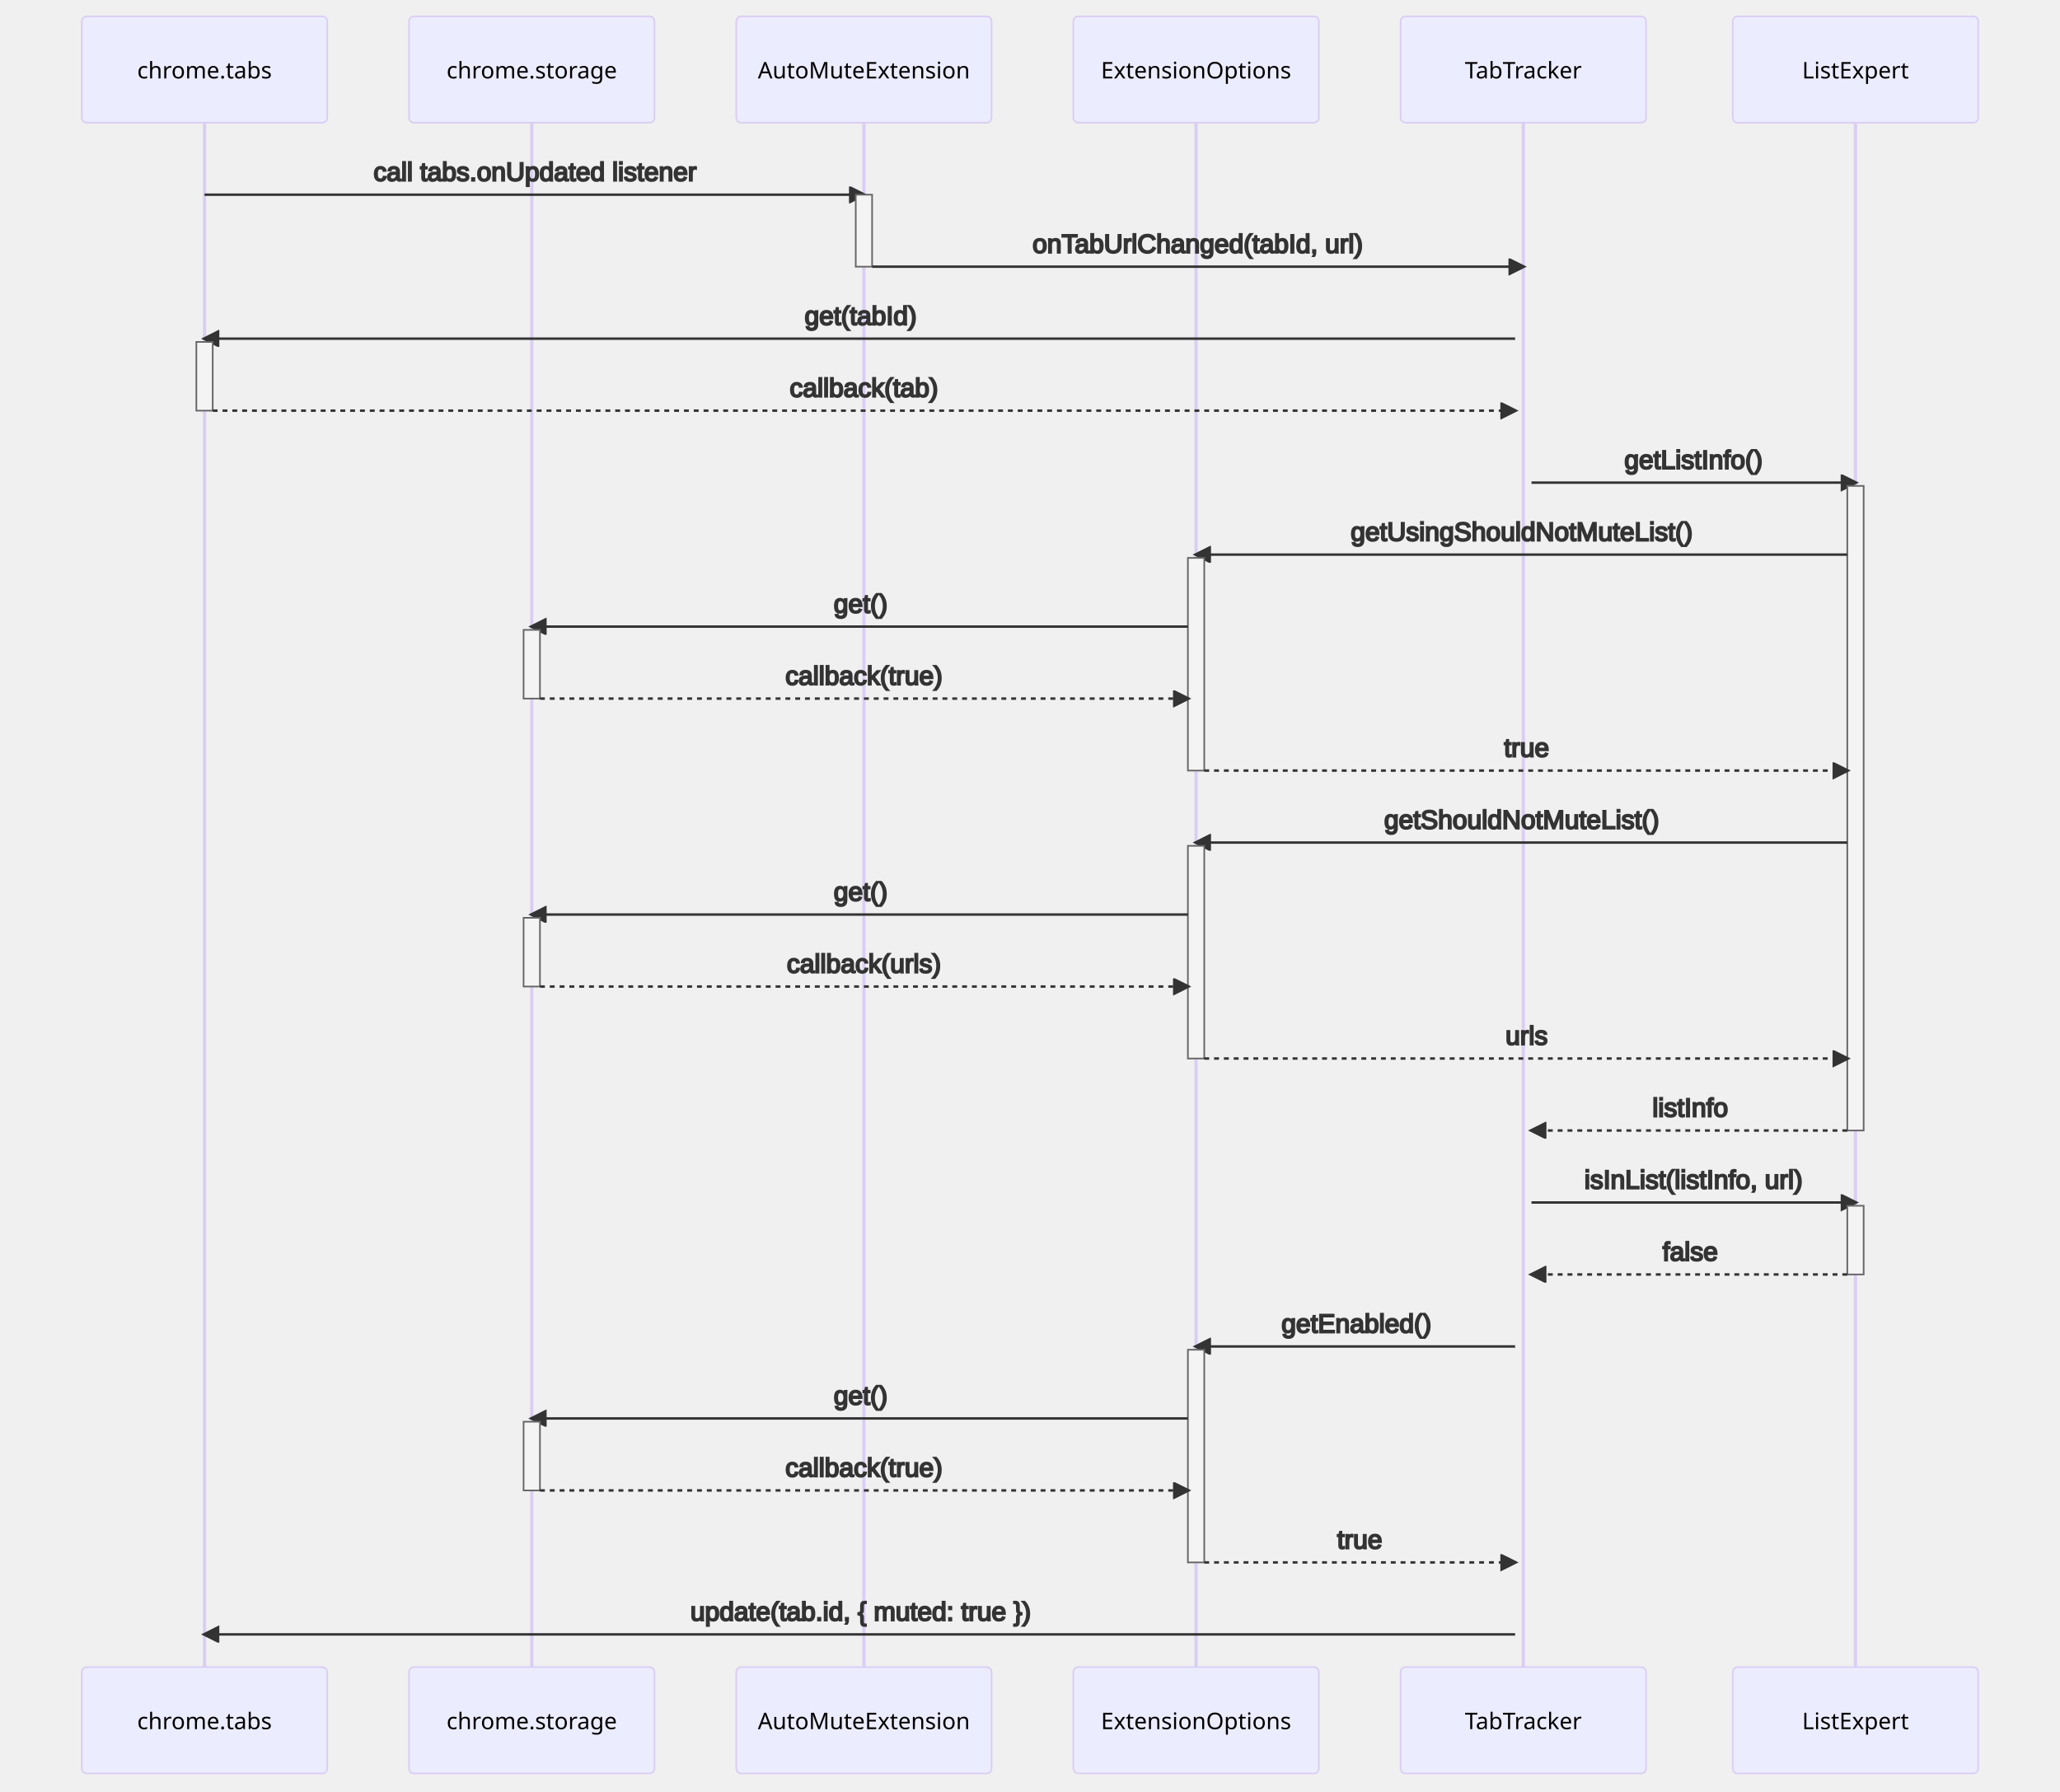
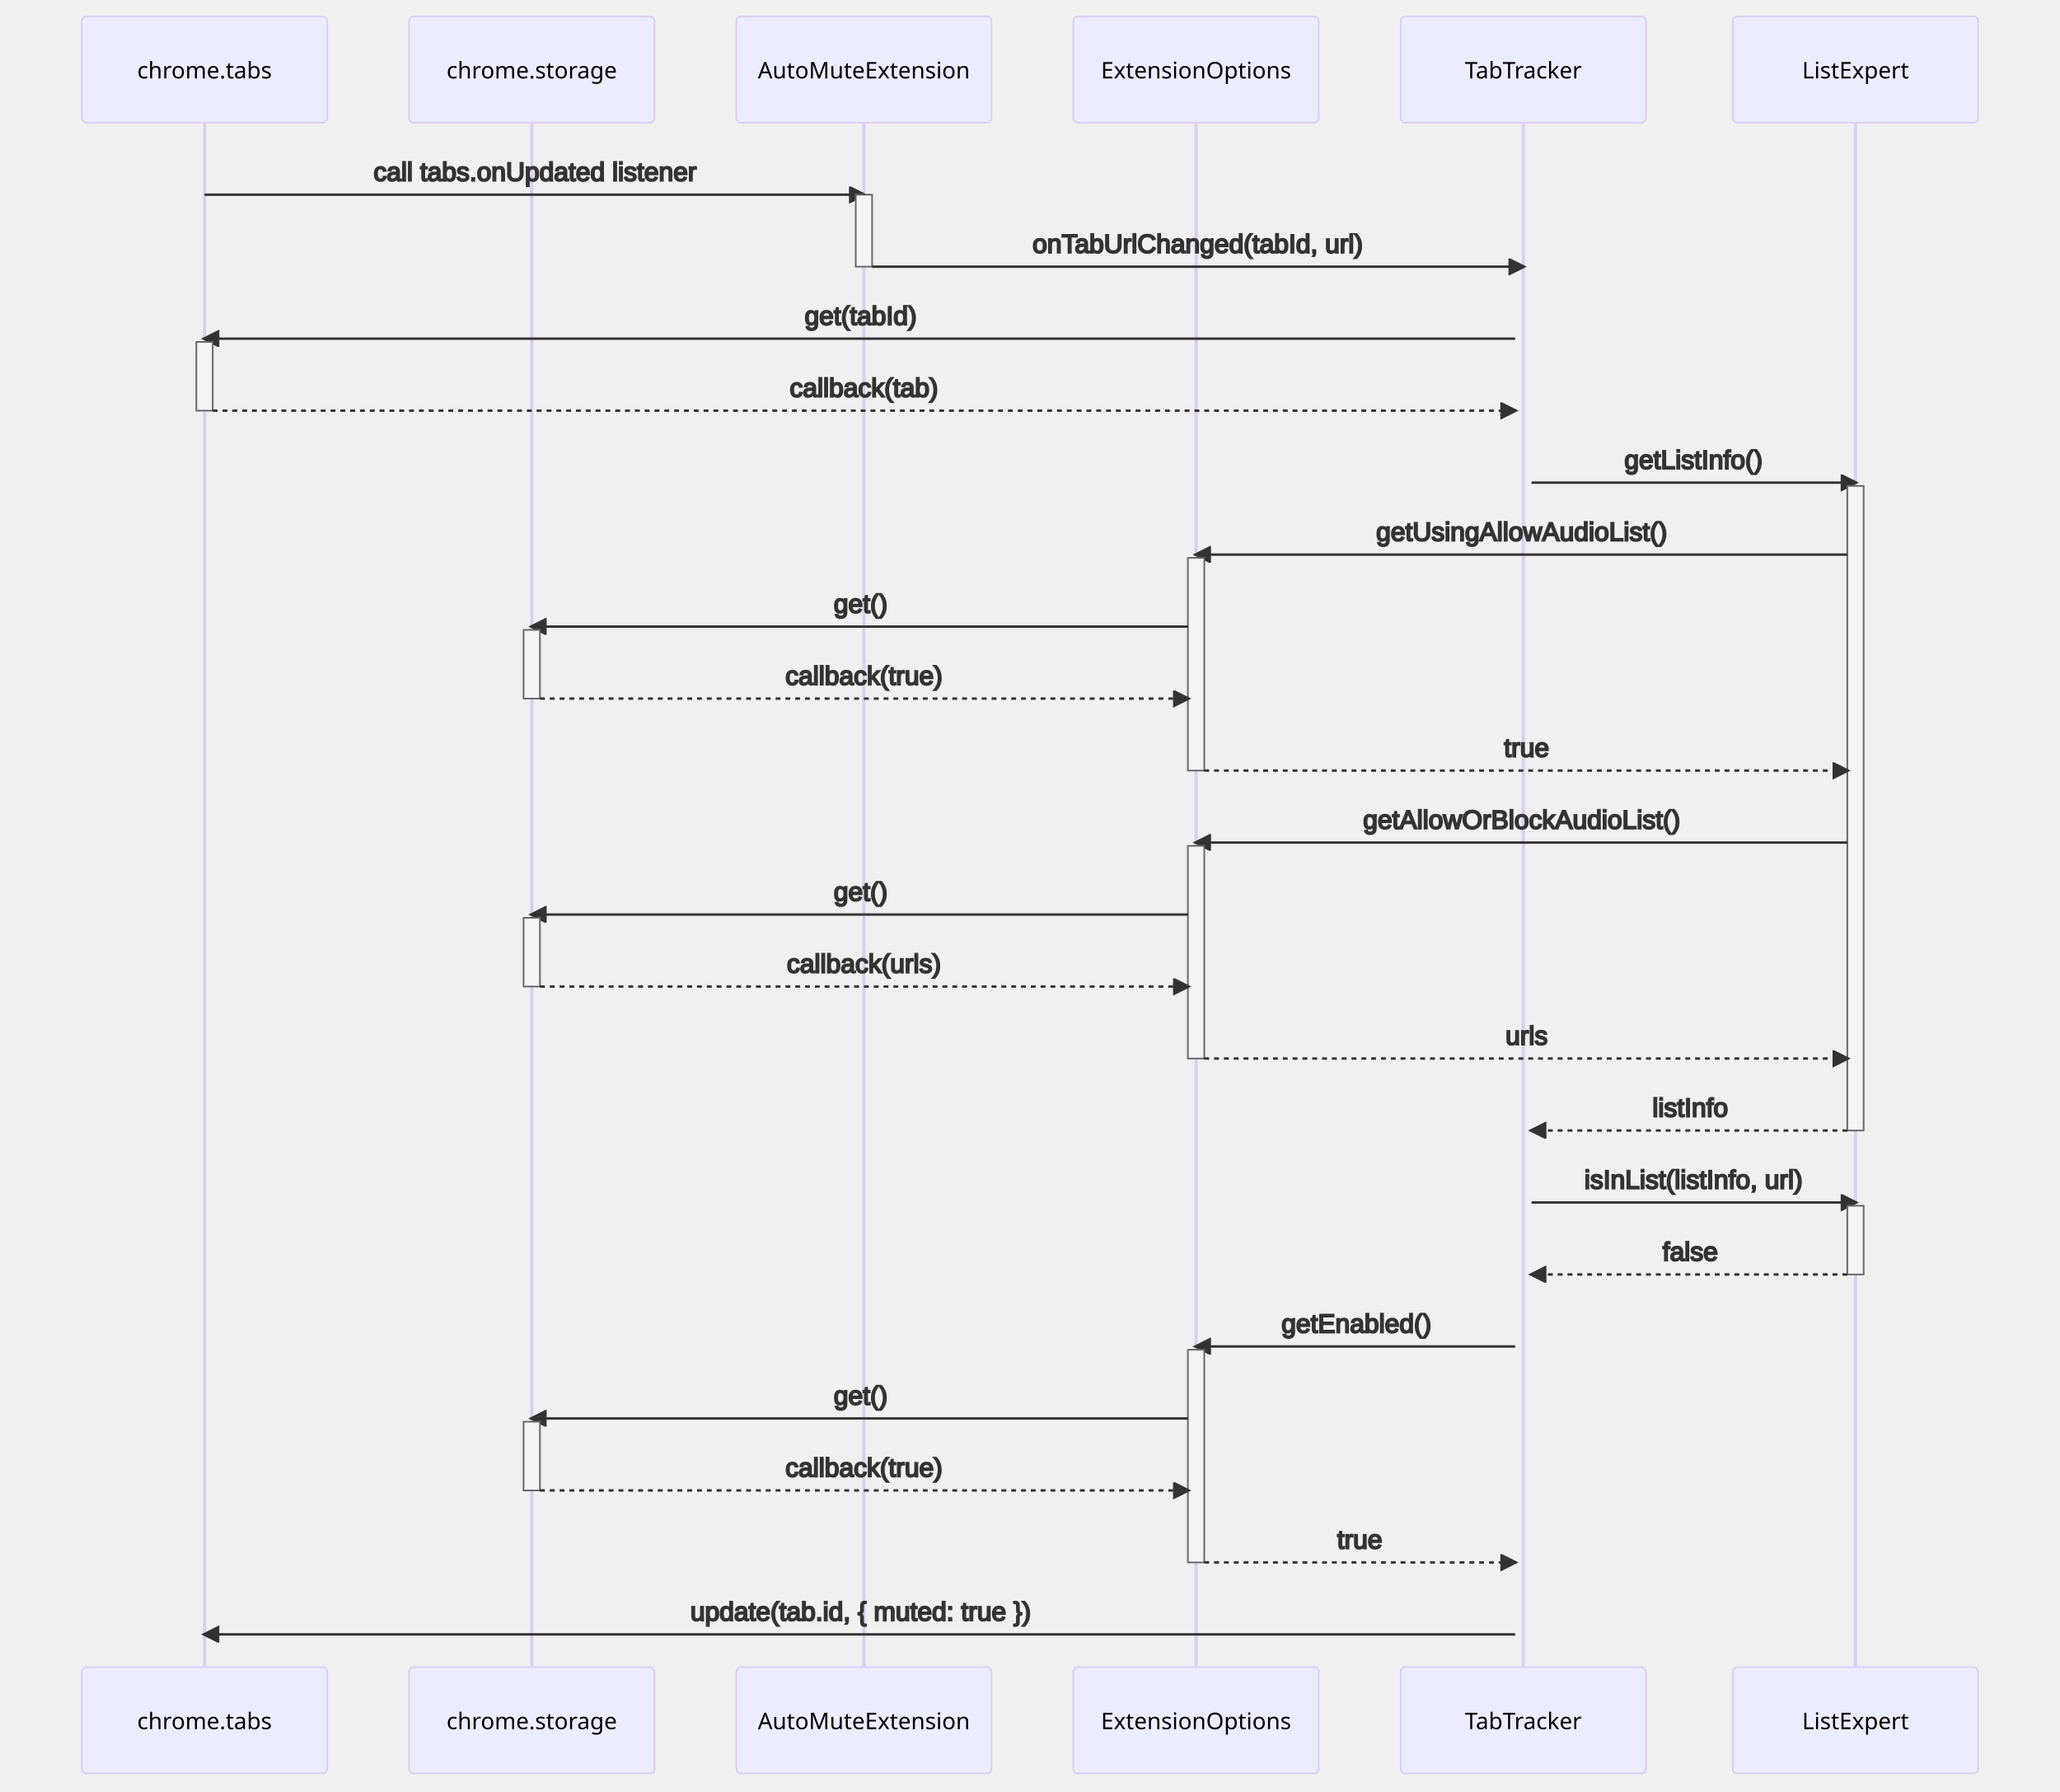
<svg xmlns="http://www.w3.org/2000/svg" id="graph-div" width="100%" height="1095" style="max-width: 1259px;" viewBox="-50 -10 1259 1095">
  <style>#graph-div {font-family:"trebuchet ms",verdana,arial,sans-serif;font-size:16px;fill:#333;}#graph-div .error-icon{fill:#552222;}#graph-div .error-text{fill:#552222;stroke:#552222;}#graph-div .edge-thickness-normal{stroke-width:2px;}#graph-div .edge-thickness-thick{stroke-width:3.5px;}#graph-div .edge-pattern-solid{stroke-dasharray:0;}#graph-div .edge-pattern-dashed{stroke-dasharray:3;}#graph-div .edge-pattern-dotted{stroke-dasharray:2;}#graph-div .marker{fill:#333333;stroke:#333333;}#graph-div .marker.cross{stroke:#333333;}#graph-div svg{font-family:"trebuchet ms",verdana,arial,sans-serif;font-size:16px;}#graph-div .actor{stroke:hsl(259.626, 59.777%, 87.902%);fill:#ECECFF;}#graph-div text.actor&gt;tspan{fill:black;stroke:none;}#graph-div .actor-line{stroke:grey;}#graph-div .messageLine0{stroke-width:1.5;stroke-dasharray:none;stroke:#333;}#graph-div .messageLine1{stroke-width:1.5;stroke-dasharray:2,2;stroke:#333;}#graph-div #arrowhead path{fill:#333;stroke:#333;}#graph-div .sequenceNumber{fill:white;}#graph-div #sequencenumber{fill:#333;}#graph-div #crosshead path{fill:#333;stroke:#333;}#graph-div .messageText{fill:#333;stroke:#333;}#graph-div .labelBox{stroke:hsl(259.626, 59.777%, 87.902%);fill:#ECECFF;}#graph-div .labelText,#graph-div .labelText&gt;tspan{fill:black;stroke:none;}#graph-div .loopText,#graph-div .loopText&gt;tspan{fill:black;stroke:none;}#graph-div .loopLine{stroke-width:2px;stroke-dasharray:2,2;stroke:hsl(259.626, 59.777%, 87.902%);fill:hsl(259.626, 59.777%, 87.902%);}#graph-div .note{stroke:#aaaa33;fill:#fff5ad;}#graph-div .noteText,#graph-div .noteText&gt;tspan{fill:black;stroke:none;}#graph-div .activation0{fill:#f4f4f4;stroke:#666;}#graph-div .activation1{fill:#f4f4f4;stroke:#666;}#graph-div .activation2{fill:#f4f4f4;stroke:#666;}#graph-div .actorPopupMenu{position:absolute;}#graph-div .actorPopupMenuPanel{position:absolute;fill:#ECECFF;box-shadow:0px 8px 16px 0px rgba(0,0,0,0.2);filter:drop-shadow(3px 5px 2px rgb(0 0 0 / 0.4));}#graph-div .actor-man line{stroke:hsl(259.626, 59.777%, 87.902%);fill:#ECECFF;}#graph-div .actor-man circle,#graph-div line{stroke:hsl(259.626, 59.777%, 87.902%);fill:#ECECFF;stroke-width:2px;}#graph-div :root{--mermaid-font-family:"trebuchet ms",verdana,arial,sans-serif;}</style>
  <g />
  <defs>
    <symbol id="computer" width="24" height="24">
      <path transform="scale(.5)" d="M2 2v13h20v-13h-20zm18 11h-16v-9h16v9zm-10.228 6l.466-1h3.524l.467 1h-4.457zm14.228 3h-24l2-6h2.104l-1.33 4h18.45l-1.297-4h2.073l2 6zm-5-10h-14v-7h14v7z" />
    </symbol>
  </defs>
  <defs>
    <symbol id="database" fill-rule="evenodd" clip-rule="evenodd">
      <path transform="scale(.5)" d="M12.258.001l.256.004.255.005.253.008.251.01.249.012.247.015.246.016.242.019.241.02.239.023.236.024.233.027.231.028.229.031.225.032.223.034.22.036.217.038.214.04.211.041.208.043.205.045.201.046.198.048.194.05.191.051.187.053.183.054.18.056.175.057.172.059.168.06.163.061.16.063.155.064.15.066.074.033.073.033.071.034.07.034.069.035.068.035.067.035.066.035.064.036.064.036.062.036.06.036.06.037.058.037.058.037.055.038.055.038.053.038.052.038.051.039.05.039.048.039.047.039.045.04.044.04.043.04.041.04.04.041.039.041.037.041.036.041.034.041.033.042.032.042.03.042.029.042.027.042.026.043.024.043.023.043.021.043.02.043.018.044.017.043.015.044.013.044.012.044.011.045.009.044.007.045.006.045.004.045.002.045.001.045v17l-.001.045-.002.045-.004.045-.006.045-.007.045-.009.044-.011.045-.012.044-.013.044-.015.044-.017.043-.018.044-.02.043-.021.043-.023.043-.024.043-.026.043-.027.042-.029.042-.03.042-.032.042-.033.042-.034.041-.036.041-.037.041-.039.041-.04.041-.041.04-.043.04-.044.04-.045.04-.047.039-.048.039-.05.039-.051.039-.052.038-.053.038-.055.038-.055.038-.058.037-.058.037-.06.037-.06.036-.062.036-.064.036-.064.036-.066.035-.067.035-.068.035-.069.035-.07.034-.071.034-.073.033-.074.033-.15.066-.155.064-.16.063-.163.061-.168.06-.172.059-.175.057-.18.056-.183.054-.187.053-.191.051-.194.05-.198.048-.201.046-.205.045-.208.043-.211.041-.214.04-.217.038-.22.036-.223.034-.225.032-.229.031-.231.028-.233.027-.236.024-.239.023-.241.02-.242.019-.246.016-.247.015-.249.012-.251.01-.253.008-.255.005-.256.004-.258.001-.258-.001-.256-.004-.255-.005-.253-.008-.251-.01-.249-.012-.247-.015-.245-.016-.243-.019-.241-.02-.238-.023-.236-.024-.234-.027-.231-.028-.228-.031-.226-.032-.223-.034-.22-.036-.217-.038-.214-.04-.211-.041-.208-.043-.204-.045-.201-.046-.198-.048-.195-.05-.19-.051-.187-.053-.184-.054-.179-.056-.176-.057-.172-.059-.167-.06-.164-.061-.159-.063-.155-.064-.151-.066-.074-.033-.072-.033-.072-.034-.07-.034-.069-.035-.068-.035-.067-.035-.066-.035-.064-.036-.063-.036-.062-.036-.061-.036-.06-.037-.058-.037-.057-.037-.056-.038-.055-.038-.053-.038-.052-.038-.051-.039-.049-.039-.049-.039-.046-.039-.046-.04-.044-.04-.043-.04-.041-.04-.04-.041-.039-.041-.037-.041-.036-.041-.034-.041-.033-.042-.032-.042-.03-.042-.029-.042-.027-.042-.026-.043-.024-.043-.023-.043-.021-.043-.02-.043-.018-.044-.017-.043-.015-.044-.013-.044-.012-.044-.011-.045-.009-.044-.007-.045-.006-.045-.004-.045-.002-.045-.001-.045v-17l.001-.045.002-.045.004-.045.006-.045.007-.045.009-.044.011-.045.012-.044.013-.044.015-.044.017-.043.018-.044.02-.043.021-.043.023-.043.024-.043.026-.043.027-.042.029-.042.03-.042.032-.042.033-.042.034-.041.036-.041.037-.041.039-.041.04-.041.041-.04.043-.04.044-.04.046-.04.046-.039.049-.039.049-.039.051-.039.052-.038.053-.038.055-.038.056-.038.057-.037.058-.037.06-.037.061-.036.062-.036.063-.036.064-.036.066-.035.067-.035.068-.035.069-.035.07-.034.072-.034.072-.033.074-.033.151-.066.155-.064.159-.063.164-.061.167-.06.172-.059.176-.057.179-.056.184-.054.187-.053.19-.051.195-.05.198-.048.201-.046.204-.045.208-.043.211-.041.214-.04.217-.038.22-.036.223-.034.226-.032.228-.031.231-.028.234-.027.236-.024.238-.023.241-.02.243-.019.245-.016.247-.015.249-.012.251-.01.253-.008.255-.005.256-.004.258-.001.258.001zm-9.258 20.499v.01l.001.021.003.021.004.022.005.021.006.022.007.022.009.023.01.022.011.023.012.023.013.023.015.023.016.024.017.023.018.024.019.024.021.024.022.025.023.024.024.025.052.049.056.05.061.051.066.051.07.051.075.051.079.052.084.052.088.052.092.052.097.052.102.051.105.052.11.052.114.051.119.051.123.051.127.05.131.05.135.05.139.048.144.049.147.047.152.047.155.047.16.045.163.045.167.043.171.043.176.041.178.041.183.039.187.039.19.037.194.035.197.035.202.033.204.031.209.03.212.029.216.027.219.025.222.024.226.021.23.02.233.018.236.016.24.015.243.012.246.01.249.008.253.005.256.004.259.001.26-.001.257-.004.254-.005.25-.008.247-.011.244-.012.241-.014.237-.016.233-.018.231-.021.226-.021.224-.024.22-.026.216-.027.212-.028.21-.031.205-.031.202-.034.198-.034.194-.036.191-.037.187-.039.183-.04.179-.04.175-.042.172-.043.168-.044.163-.045.16-.046.155-.046.152-.047.148-.048.143-.049.139-.049.136-.05.131-.05.126-.05.123-.051.118-.052.114-.051.11-.052.106-.052.101-.052.096-.052.092-.052.088-.053.083-.051.079-.052.074-.052.07-.051.065-.051.06-.051.056-.05.051-.05.023-.024.023-.025.021-.024.02-.024.019-.024.018-.024.017-.024.015-.023.014-.024.013-.023.012-.023.01-.023.01-.022.008-.022.006-.022.006-.022.004-.022.004-.021.001-.021.001-.021v-4.127l-.077.055-.08.053-.083.054-.085.053-.087.052-.09.052-.093.051-.095.05-.097.05-.1.049-.102.049-.105.048-.106.047-.109.047-.111.046-.114.045-.115.045-.118.044-.12.043-.122.042-.124.042-.126.041-.128.04-.13.04-.132.038-.134.038-.135.037-.138.037-.139.035-.142.035-.143.034-.144.033-.147.032-.148.031-.15.03-.151.03-.153.029-.154.027-.156.027-.158.026-.159.025-.161.024-.162.023-.163.022-.165.021-.166.02-.167.019-.169.018-.169.017-.171.016-.173.015-.173.014-.175.013-.175.012-.177.011-.178.01-.179.008-.179.008-.181.006-.182.005-.182.004-.184.003-.184.002h-.37l-.184-.002-.184-.003-.182-.004-.182-.005-.181-.006-.179-.008-.179-.008-.178-.01-.176-.011-.176-.012-.175-.013-.173-.014-.172-.015-.171-.016-.17-.017-.169-.018-.167-.019-.166-.02-.165-.021-.163-.022-.162-.023-.161-.024-.159-.025-.157-.026-.156-.027-.155-.027-.153-.029-.151-.03-.15-.03-.148-.031-.146-.032-.145-.033-.143-.034-.141-.035-.14-.035-.137-.037-.136-.037-.134-.038-.132-.038-.13-.04-.128-.04-.126-.041-.124-.042-.122-.042-.12-.044-.117-.043-.116-.045-.113-.045-.112-.046-.109-.047-.106-.047-.105-.048-.102-.049-.1-.049-.097-.05-.095-.05-.093-.052-.09-.051-.087-.052-.085-.053-.083-.054-.08-.054-.077-.054v4.127zm0-5.654v.011l.001.021.003.021.004.021.005.022.006.022.007.022.009.022.01.022.011.023.012.023.013.023.015.024.016.023.017.024.018.024.019.024.021.024.022.024.023.025.024.024.052.05.056.05.061.05.066.051.07.051.075.052.079.051.084.052.088.052.092.052.097.052.102.052.105.052.11.051.114.051.119.052.123.05.127.051.131.05.135.049.139.049.144.048.147.048.152.047.155.046.16.045.163.045.167.044.171.042.176.042.178.04.183.04.187.038.19.037.194.036.197.034.202.033.204.032.209.03.212.028.216.027.219.025.222.024.226.022.23.02.233.018.236.016.24.014.243.012.246.01.249.008.253.006.256.003.259.001.26-.001.257-.003.254-.006.25-.008.247-.01.244-.012.241-.015.237-.016.233-.018.231-.02.226-.022.224-.024.22-.025.216-.027.212-.029.21-.03.205-.032.202-.033.198-.035.194-.036.191-.037.187-.039.183-.039.179-.041.175-.042.172-.043.168-.044.163-.045.16-.045.155-.047.152-.047.148-.048.143-.048.139-.05.136-.049.131-.05.126-.051.123-.051.118-.051.114-.052.11-.052.106-.052.101-.052.096-.052.092-.052.088-.052.083-.052.079-.052.074-.051.07-.052.065-.051.06-.05.056-.051.051-.049.023-.025.023-.024.021-.025.02-.024.019-.024.018-.024.017-.024.015-.023.014-.023.013-.024.012-.022.01-.023.01-.023.008-.022.006-.022.006-.022.004-.021.004-.022.001-.021.001-.021v-4.139l-.077.054-.08.054-.083.054-.085.052-.087.053-.09.051-.093.051-.095.051-.097.05-.1.049-.102.049-.105.048-.106.047-.109.047-.111.046-.114.045-.115.044-.118.044-.12.044-.122.042-.124.042-.126.041-.128.04-.13.039-.132.039-.134.038-.135.037-.138.036-.139.036-.142.035-.143.033-.144.033-.147.033-.148.031-.15.03-.151.03-.153.028-.154.028-.156.027-.158.026-.159.025-.161.024-.162.023-.163.022-.165.021-.166.02-.167.019-.169.018-.169.017-.171.016-.173.015-.173.014-.175.013-.175.012-.177.011-.178.009-.179.009-.179.007-.181.007-.182.005-.182.004-.184.003-.184.002h-.37l-.184-.002-.184-.003-.182-.004-.182-.005-.181-.007-.179-.007-.179-.009-.178-.009-.176-.011-.176-.012-.175-.013-.173-.014-.172-.015-.171-.016-.17-.017-.169-.018-.167-.019-.166-.02-.165-.021-.163-.022-.162-.023-.161-.024-.159-.025-.157-.026-.156-.027-.155-.028-.153-.028-.151-.03-.15-.03-.148-.031-.146-.033-.145-.033-.143-.033-.141-.035-.14-.036-.137-.036-.136-.037-.134-.038-.132-.039-.13-.039-.128-.04-.126-.041-.124-.042-.122-.043-.12-.043-.117-.044-.116-.044-.113-.046-.112-.046-.109-.046-.106-.047-.105-.048-.102-.049-.1-.049-.097-.05-.095-.051-.093-.051-.09-.051-.087-.053-.085-.052-.083-.054-.08-.054-.077-.054v4.139zm0-5.666v.011l.001.02.003.022.004.021.005.022.006.021.007.022.009.023.01.022.011.023.012.023.013.023.015.023.016.024.017.024.018.023.019.024.021.025.022.024.023.024.024.025.052.05.056.05.061.05.066.051.07.051.075.052.079.051.084.052.088.052.092.052.097.052.102.052.105.051.11.052.114.051.119.051.123.051.127.05.131.05.135.05.139.049.144.048.147.048.152.047.155.046.16.045.163.045.167.043.171.043.176.042.178.04.183.04.187.038.19.037.194.036.197.034.202.033.204.032.209.03.212.028.216.027.219.025.222.024.226.021.23.02.233.018.236.017.24.014.243.012.246.01.249.008.253.006.256.003.259.001.26-.001.257-.003.254-.006.25-.008.247-.01.244-.013.241-.014.237-.016.233-.018.231-.02.226-.022.224-.024.22-.025.216-.027.212-.029.21-.03.205-.032.202-.033.198-.035.194-.036.191-.037.187-.039.183-.039.179-.041.175-.042.172-.043.168-.044.163-.045.16-.045.155-.047.152-.047.148-.048.143-.049.139-.049.136-.049.131-.051.126-.05.123-.051.118-.052.114-.051.11-.052.106-.052.101-.052.096-.052.092-.052.088-.052.083-.052.079-.052.074-.052.07-.051.065-.051.06-.051.056-.05.051-.049.023-.025.023-.025.021-.024.02-.024.019-.024.018-.024.017-.024.015-.023.014-.024.013-.023.012-.023.01-.022.01-.023.008-.022.006-.022.006-.022.004-.022.004-.021.001-.021.001-.021v-4.153l-.077.054-.08.054-.083.053-.085.053-.087.053-.09.051-.093.051-.095.051-.097.05-.1.049-.102.048-.105.048-.106.048-.109.046-.111.046-.114.046-.115.044-.118.044-.12.043-.122.043-.124.042-.126.041-.128.04-.13.039-.132.039-.134.038-.135.037-.138.036-.139.036-.142.034-.143.034-.144.033-.147.032-.148.032-.15.03-.151.03-.153.028-.154.028-.156.027-.158.026-.159.024-.161.024-.162.023-.163.023-.165.021-.166.02-.167.019-.169.018-.169.017-.171.016-.173.015-.173.014-.175.013-.175.012-.177.01-.178.01-.179.009-.179.007-.181.006-.182.006-.182.004-.184.003-.184.001-.185.001-.185-.001-.184-.001-.184-.003-.182-.004-.182-.006-.181-.006-.179-.007-.179-.009-.178-.01-.176-.01-.176-.012-.175-.013-.173-.014-.172-.015-.171-.016-.17-.017-.169-.018-.167-.019-.166-.02-.165-.021-.163-.023-.162-.023-.161-.024-.159-.024-.157-.026-.156-.027-.155-.028-.153-.028-.151-.03-.15-.03-.148-.032-.146-.032-.145-.033-.143-.034-.141-.034-.14-.036-.137-.036-.136-.037-.134-.038-.132-.039-.13-.039-.128-.041-.126-.041-.124-.041-.122-.043-.12-.043-.117-.044-.116-.044-.113-.046-.112-.046-.109-.046-.106-.048-.105-.048-.102-.048-.1-.05-.097-.049-.095-.051-.093-.051-.09-.052-.087-.052-.085-.053-.083-.053-.08-.054-.077-.054v4.153zm8.74-8.179l-.257.004-.254.005-.25.008-.247.011-.244.012-.241.014-.237.016-.233.018-.231.021-.226.022-.224.023-.22.026-.216.027-.212.028-.21.031-.205.032-.202.033-.198.034-.194.036-.191.038-.187.038-.183.04-.179.041-.175.042-.172.043-.168.043-.163.045-.16.046-.155.046-.152.048-.148.048-.143.048-.139.049-.136.05-.131.05-.126.051-.123.051-.118.051-.114.052-.11.052-.106.052-.101.052-.096.052-.092.052-.088.052-.083.052-.079.052-.074.051-.07.052-.065.051-.06.05-.056.05-.051.05-.023.025-.023.024-.021.024-.02.025-.019.024-.018.024-.017.023-.015.024-.014.023-.013.023-.012.023-.01.023-.01.022-.008.022-.006.023-.006.021-.004.022-.004.021-.001.021-.001.021.001.021.001.021.004.021.004.022.006.021.006.023.008.022.01.022.01.023.012.023.013.023.014.023.015.024.017.023.018.024.019.024.02.025.021.024.023.024.023.025.051.05.056.05.06.05.065.051.07.052.074.051.079.052.083.052.088.052.092.052.096.052.101.052.106.052.11.052.114.052.118.051.123.051.126.051.131.05.136.05.139.049.143.048.148.048.152.048.155.046.16.046.163.045.168.043.172.043.175.042.179.041.183.04.187.038.191.038.194.036.198.034.202.033.205.032.21.031.212.028.216.027.22.026.224.023.226.022.231.021.233.018.237.016.241.014.244.012.247.011.25.008.254.005.257.004.26.001.26-.001.257-.004.254-.005.25-.008.247-.011.244-.012.241-.014.237-.016.233-.018.231-.021.226-.022.224-.023.22-.026.216-.027.212-.028.21-.031.205-.032.202-.033.198-.034.194-.036.191-.038.187-.038.183-.04.179-.041.175-.042.172-.043.168-.043.163-.045.16-.046.155-.046.152-.048.148-.048.143-.048.139-.049.136-.05.131-.05.126-.051.123-.051.118-.051.114-.052.11-.052.106-.052.101-.052.096-.052.092-.052.088-.052.083-.052.079-.052.074-.051.07-.052.065-.051.06-.05.056-.05.051-.05.023-.025.023-.024.021-.024.02-.025.019-.024.018-.024.017-.023.015-.024.014-.023.013-.023.012-.023.01-.023.01-.022.008-.022.006-.023.006-.021.004-.022.004-.021.001-.021.001-.021-.001-.021-.001-.021-.004-.021-.004-.022-.006-.021-.006-.023-.008-.022-.01-.022-.01-.023-.012-.023-.013-.023-.014-.023-.015-.024-.017-.023-.018-.024-.019-.024-.02-.025-.021-.024-.023-.024-.023-.025-.051-.05-.056-.05-.06-.05-.065-.051-.07-.052-.074-.051-.079-.052-.083-.052-.088-.052-.092-.052-.096-.052-.101-.052-.106-.052-.11-.052-.114-.052-.118-.051-.123-.051-.126-.051-.131-.05-.136-.05-.139-.049-.143-.048-.148-.048-.152-.048-.155-.046-.16-.046-.163-.045-.168-.043-.172-.043-.175-.042-.179-.041-.183-.04-.187-.038-.191-.038-.194-.036-.198-.034-.202-.033-.205-.032-.21-.031-.212-.028-.216-.027-.22-.026-.224-.023-.226-.022-.231-.021-.233-.018-.237-.016-.241-.014-.244-.012-.247-.011-.25-.008-.254-.005-.257-.004-.26-.001-.26.001z" />
    </symbol>
  </defs>
  <defs>
    <symbol id="clock" width="24" height="24">
      <path transform="scale(.5)" d="M12 2c5.514 0 10 4.486 10 10s-4.486 10-10 10-10-4.486-10-10 4.486-10 10-10zm0-2c-6.627 0-12 5.373-12 12s5.373 12 12 12 12-5.373 12-12-5.373-12-12-12zm5.848 12.459c.202.038.202.333.001.372-1.907.361-6.045 1.111-6.547 1.111-.719 0-1.301-.582-1.301-1.301 0-.512.77-5.447 1.125-7.445.034-.192.312-.181.343.014l.985 6.238 5.394 1.011z" />
    </symbol>
  </defs>
  <g>
    <line id="actor64" x1="75" y1="5" x2="75" y2="1029" class="200" stroke-width="0.5px" stroke="#999" />
    <g id="root-64">
      <rect x="0" y="0" fill="#eaeaea" stroke="#666" width="150" height="65" rx="3" ry="3" class="actor" />
      <text x="75" y="32.5" dominant-baseline="central" alignment-baseline="central" class="actor" style="text-anchor: middle; font-size: 14px; font-weight: 400; font-family: Open-Sans, &quot;sans-serif&quot;;">
        <tspan x="75" dy="0">chrome.tabs</tspan>
      </text>
    </g>
  </g>
  <g>
    <line id="actor65" x1="275" y1="5" x2="275" y2="1029" class="200" stroke-width="0.5px" stroke="#999" />
    <g id="root-65">
      <rect x="200" y="0" fill="#eaeaea" stroke="#666" width="150" height="65" rx="3" ry="3" class="actor" />
      <text x="275" y="32.5" dominant-baseline="central" alignment-baseline="central" class="actor" style="text-anchor: middle; font-size: 14px; font-weight: 400; font-family: Open-Sans, &quot;sans-serif&quot;;">
        <tspan x="275" dy="0">chrome.storage</tspan>
      </text>
    </g>
  </g>
  <g>
    <line id="actor66" x1="478" y1="5" x2="478" y2="1029" class="200" stroke-width="0.5px" stroke="#999" />
    <g id="root-66">
      <rect x="400" y="0" fill="#eaeaea" stroke="#666" width="156" height="65" rx="3" ry="3" class="actor" />
      <text x="478" y="32.5" dominant-baseline="central" alignment-baseline="central" class="actor" style="text-anchor: middle; font-size: 14px; font-weight: 400; font-family: Open-Sans, &quot;sans-serif&quot;;">
        <tspan x="478" dy="0">AutoMuteExtension</tspan>
      </text>
    </g>
  </g>
  <g>
    <line id="actor67" x1="681" y1="5" x2="681" y2="1029" class="200" stroke-width="0.5px" stroke="#999" />
    <g id="root-67">
      <rect x="606" y="0" fill="#eaeaea" stroke="#666" width="150" height="65" rx="3" ry="3" class="actor" />
      <text x="681" y="32.5" dominant-baseline="central" alignment-baseline="central" class="actor" style="text-anchor: middle; font-size: 14px; font-weight: 400; font-family: Open-Sans, &quot;sans-serif&quot;;">
        <tspan x="681" dy="0">ExtensionOptions</tspan>
      </text>
    </g>
  </g>
  <g>
    <line id="actor68" x1="881" y1="5" x2="881" y2="1029" class="200" stroke-width="0.5px" stroke="#999" />
    <g id="root-68">
      <rect x="806" y="0" fill="#eaeaea" stroke="#666" width="150" height="65" rx="3" ry="3" class="actor" />
      <text x="881" y="32.5" dominant-baseline="central" alignment-baseline="central" class="actor" style="text-anchor: middle; font-size: 14px; font-weight: 400; font-family: Open-Sans, &quot;sans-serif&quot;;">
        <tspan x="881" dy="0">TabTracker</tspan>
      </text>
    </g>
  </g>
  <g>
    <line id="actor69" x1="1084" y1="5" x2="1084" y2="1029" class="200" stroke-width="0.5px" stroke="#999" />
    <g id="root-69">
      <rect x="1009" y="0" fill="#eaeaea" stroke="#666" width="150" height="65" rx="3" ry="3" class="actor" />
      <text x="1084" y="32.5" dominant-baseline="central" alignment-baseline="central" class="actor" style="text-anchor: middle; font-size: 14px; font-weight: 400; font-family: Open-Sans, &quot;sans-serif&quot;;">
        <tspan x="1084" dy="0">ListExpert</tspan>
      </text>
    </g>
  </g>
  <defs>
    <marker id="arrowhead" refX="9" refY="5" markerUnits="userSpaceOnUse" markerWidth="12" markerHeight="12" orient="auto">
      <path d="M 0 0 L 10 5 L 0 10 z" />
    </marker>
  </defs>
  <defs>
    <marker id="crosshead" markerWidth="15" markerHeight="8" orient="auto" refX="16" refY="4">
      <path fill="black" stroke="#000000" stroke-width="1px" d="M 9,2 V 6 L16,4 Z" style="stroke-dasharray: 0, 0;" />
      <path fill="none" stroke="#000000" stroke-width="1px" d="M 0,1 L 6,7 M 6,1 L 0,7" style="stroke-dasharray: 0, 0;" />
    </marker>
  </defs>
  <defs>
    <marker id="filled-head" refX="18" refY="7" markerWidth="20" markerHeight="28" orient="auto">
      <path d="M 18,7 L9,13 L14,7 L9,1 Z" />
    </marker>
  </defs>
  <defs>
    <marker id="sequencenumber" refX="15" refY="15" markerWidth="60" markerHeight="40" orient="auto">
      <circle cx="15" cy="15" r="6" />
    </marker>
  </defs>
  <text x="277" y="80" text-anchor="middle" dominant-baseline="middle" alignment-baseline="middle" class="messageText" dy="1em" style="font-family: &quot;trebuchet ms&quot;, verdana, arial, sans-serif; font-size: 16px; font-weight: 400;">call tabs.onUpdated listener</text>
  <line x1="75" y1="109" x2="478" y2="109" class="messageLine0" stroke-width="2" stroke="none" marker-end="url(#arrowhead)" style="fill: none;" />
  <g>
    <rect x="473" y="109" fill="#EDF2AE" stroke="#666" width="10" height="44" rx="0" ry="0" class="activation0" />
  </g>
  <text x="682" y="124" text-anchor="middle" dominant-baseline="middle" alignment-baseline="middle" class="messageText" dy="1em" style="font-family: &quot;trebuchet ms&quot;, verdana, arial, sans-serif; font-size: 16px; font-weight: 400;">onTabUrlChanged(tabId, url)</text>
  <line x1="483" y1="153" x2="881" y2="153" class="messageLine0" stroke-width="2" stroke="none" marker-end="url(#arrowhead)" style="fill: none;" />
  <g />
  <text x="476" y="168" text-anchor="middle" dominant-baseline="middle" alignment-baseline="middle" class="messageText" dy="1em" style="font-family: &quot;trebuchet ms&quot;, verdana, arial, sans-serif; font-size: 16px; font-weight: 400;">get(tabId)</text>
  <line x1="876" y1="197" x2="75" y2="197" class="messageLine0" stroke-width="2" stroke="none" marker-end="url(#arrowhead)" style="fill: none;" />
  <g>
    <rect x="70" y="199" fill="#EDF2AE" stroke="#666" width="10" height="42" rx="0" ry="0" class="activation0" />
  </g>
  <text x="478" y="212" text-anchor="middle" dominant-baseline="middle" alignment-baseline="middle" class="messageText" dy="1em" style="font-family: &quot;trebuchet ms&quot;, verdana, arial, sans-serif; font-size: 16px; font-weight: 400;">callback(tab)</text>
  <line x1="80" y1="241" x2="876" y2="241" class="messageLine1" stroke-width="2" stroke="none" marker-end="url(#arrowhead)" style="stroke-dasharray: 3, 3; fill: none;" />
  <text x="985" y="256" text-anchor="middle" dominant-baseline="middle" alignment-baseline="middle" class="messageText" dy="1em" style="font-family: &quot;trebuchet ms&quot;, verdana, arial, sans-serif; font-size: 16px; font-weight: 400;">getListInfo()</text>
  <line x1="886" y1="285" x2="1084" y2="285" class="messageLine0" stroke-width="2" stroke="none" marker-end="url(#arrowhead)" style="fill: none;" />
  <g>
    <rect x="1079" y="287" fill="#EDF2AE" stroke="#666" width="10" height="394" rx="0" ry="0" class="activation0" />
  </g>
-   <text x="880" y="300" text-anchor="middle" dominant-baseline="middle" alignment-baseline="middle" class="messageText" dy="1em" style="font-family: &quot;trebuchet ms&quot;, verdana, arial, sans-serif; font-size: 16px; font-weight: 400;">getUsingShouldNotMuteList()</text>
+   <text x="880" y="300" text-anchor="middle" dominant-baseline="middle" alignment-baseline="middle" class="messageText" dy="1em" style="font-family: &quot;trebuchet ms&quot;, verdana, arial, sans-serif; font-size: 16px; font-weight: 400;">getUsingAllowAudioList()</text>
  <line x1="1079" y1="329" x2="681" y2="329" class="messageLine0" stroke-width="2" stroke="none" marker-end="url(#arrowhead)" style="fill: none;" />
  <g>
    <rect x="676" y="331" fill="#EDF2AE" stroke="#666" width="10" height="130" rx="0" ry="0" class="activation0" />
  </g>
  <text x="476" y="344" text-anchor="middle" dominant-baseline="middle" alignment-baseline="middle" class="messageText" dy="1em" style="font-family: &quot;trebuchet ms&quot;, verdana, arial, sans-serif; font-size: 16px; font-weight: 400;">get()</text>
  <line x1="676" y1="373" x2="275" y2="373" class="messageLine0" stroke-width="2" stroke="none" marker-end="url(#arrowhead)" style="fill: none;" />
  <g>
    <rect x="270" y="375" fill="#EDF2AE" stroke="#666" width="10" height="42" rx="0" ry="0" class="activation0" />
  </g>
  <text x="478" y="388" text-anchor="middle" dominant-baseline="middle" alignment-baseline="middle" class="messageText" dy="1em" style="font-family: &quot;trebuchet ms&quot;, verdana, arial, sans-serif; font-size: 16px; font-weight: 400;">callback(true)</text>
  <line x1="280" y1="417" x2="676" y2="417" class="messageLine1" stroke-width="2" stroke="none" marker-end="url(#arrowhead)" style="stroke-dasharray: 3, 3; fill: none;" />
  <text x="883" y="432" text-anchor="middle" dominant-baseline="middle" alignment-baseline="middle" class="messageText" dy="1em" style="font-family: &quot;trebuchet ms&quot;, verdana, arial, sans-serif; font-size: 16px; font-weight: 400;">true</text>
  <line x1="686" y1="461" x2="1079" y2="461" class="messageLine1" stroke-width="2" stroke="none" marker-end="url(#arrowhead)" style="stroke-dasharray: 3, 3; fill: none;" />
-   <text x="880" y="476" text-anchor="middle" dominant-baseline="middle" alignment-baseline="middle" class="messageText" dy="1em" style="font-family: &quot;trebuchet ms&quot;, verdana, arial, sans-serif; font-size: 16px; font-weight: 400;">getShouldNotMuteList()</text>
+   <text x="880" y="476" text-anchor="middle" dominant-baseline="middle" alignment-baseline="middle" class="messageText" dy="1em" style="font-family: &quot;trebuchet ms&quot;, verdana, arial, sans-serif; font-size: 16px; font-weight: 400;">getAllowOrBlockAudioList()</text>
  <line x1="1079" y1="505" x2="681" y2="505" class="messageLine0" stroke-width="2" stroke="none" marker-end="url(#arrowhead)" style="fill: none;" />
  <g>
    <rect x="676" y="507" fill="#EDF2AE" stroke="#666" width="10" height="130" rx="0" ry="0" class="activation0" />
  </g>
  <text x="476" y="520" text-anchor="middle" dominant-baseline="middle" alignment-baseline="middle" class="messageText" dy="1em" style="font-family: &quot;trebuchet ms&quot;, verdana, arial, sans-serif; font-size: 16px; font-weight: 400;">get()</text>
  <line x1="676" y1="549" x2="275" y2="549" class="messageLine0" stroke-width="2" stroke="none" marker-end="url(#arrowhead)" style="fill: none;" />
  <g>
    <rect x="270" y="551" fill="#EDF2AE" stroke="#666" width="10" height="42" rx="0" ry="0" class="activation0" />
  </g>
  <text x="478" y="564" text-anchor="middle" dominant-baseline="middle" alignment-baseline="middle" class="messageText" dy="1em" style="font-family: &quot;trebuchet ms&quot;, verdana, arial, sans-serif; font-size: 16px; font-weight: 400;">callback(urls)</text>
  <line x1="280" y1="593" x2="676" y2="593" class="messageLine1" stroke-width="2" stroke="none" marker-end="url(#arrowhead)" style="stroke-dasharray: 3, 3; fill: none;" />
  <text x="883" y="608" text-anchor="middle" dominant-baseline="middle" alignment-baseline="middle" class="messageText" dy="1em" style="font-family: &quot;trebuchet ms&quot;, verdana, arial, sans-serif; font-size: 16px; font-weight: 400;">urls</text>
  <line x1="686" y1="637" x2="1079" y2="637" class="messageLine1" stroke-width="2" stroke="none" marker-end="url(#arrowhead)" style="stroke-dasharray: 3, 3; fill: none;" />
  <text x="983" y="652" text-anchor="middle" dominant-baseline="middle" alignment-baseline="middle" class="messageText" dy="1em" style="font-family: &quot;trebuchet ms&quot;, verdana, arial, sans-serif; font-size: 16px; font-weight: 400;">listInfo</text>
  <line x1="1079" y1="681" x2="886" y2="681" class="messageLine1" stroke-width="2" stroke="none" marker-end="url(#arrowhead)" style="stroke-dasharray: 3, 3; fill: none;" />
  <text x="985" y="696" text-anchor="middle" dominant-baseline="middle" alignment-baseline="middle" class="messageText" dy="1em" style="font-family: &quot;trebuchet ms&quot;, verdana, arial, sans-serif; font-size: 16px; font-weight: 400;">isInList(listInfo, url)</text>
  <line x1="886" y1="725" x2="1084" y2="725" class="messageLine0" stroke-width="2" stroke="none" marker-end="url(#arrowhead)" style="fill: none;" />
  <g>
    <rect x="1079" y="727" fill="#EDF2AE" stroke="#666" width="10" height="42" rx="0" ry="0" class="activation0" />
  </g>
  <text x="983" y="740" text-anchor="middle" dominant-baseline="middle" alignment-baseline="middle" class="messageText" dy="1em" style="font-family: &quot;trebuchet ms&quot;, verdana, arial, sans-serif; font-size: 16px; font-weight: 400;">false</text>
  <line x1="1079" y1="769" x2="886" y2="769" class="messageLine1" stroke-width="2" stroke="none" marker-end="url(#arrowhead)" style="stroke-dasharray: 3, 3; fill: none;" />
  <text x="779" y="784" text-anchor="middle" dominant-baseline="middle" alignment-baseline="middle" class="messageText" dy="1em" style="font-family: &quot;trebuchet ms&quot;, verdana, arial, sans-serif; font-size: 16px; font-weight: 400;">getEnabled()</text>
  <line x1="876" y1="813" x2="681" y2="813" class="messageLine0" stroke-width="2" stroke="none" marker-end="url(#arrowhead)" style="fill: none;" />
  <g>
    <rect x="676" y="815" fill="#EDF2AE" stroke="#666" width="10" height="130" rx="0" ry="0" class="activation0" />
  </g>
  <text x="476" y="828" text-anchor="middle" dominant-baseline="middle" alignment-baseline="middle" class="messageText" dy="1em" style="font-family: &quot;trebuchet ms&quot;, verdana, arial, sans-serif; font-size: 16px; font-weight: 400;">get()</text>
  <line x1="676" y1="857" x2="275" y2="857" class="messageLine0" stroke-width="2" stroke="none" marker-end="url(#arrowhead)" style="fill: none;" />
  <g>
    <rect x="270" y="859" fill="#EDF2AE" stroke="#666" width="10" height="42" rx="0" ry="0" class="activation0" />
  </g>
  <text x="478" y="872" text-anchor="middle" dominant-baseline="middle" alignment-baseline="middle" class="messageText" dy="1em" style="font-family: &quot;trebuchet ms&quot;, verdana, arial, sans-serif; font-size: 16px; font-weight: 400;">callback(true)</text>
  <line x1="280" y1="901" x2="676" y2="901" class="messageLine1" stroke-width="2" stroke="none" marker-end="url(#arrowhead)" style="stroke-dasharray: 3, 3; fill: none;" />
  <text x="781" y="916" text-anchor="middle" dominant-baseline="middle" alignment-baseline="middle" class="messageText" dy="1em" style="font-family: &quot;trebuchet ms&quot;, verdana, arial, sans-serif; font-size: 16px; font-weight: 400;">true</text>
  <line x1="686" y1="945" x2="876" y2="945" class="messageLine1" stroke-width="2" stroke="none" marker-end="url(#arrowhead)" style="stroke-dasharray: 3, 3; fill: none;" />
  <text x="476" y="960" text-anchor="middle" dominant-baseline="middle" alignment-baseline="middle" class="messageText" dy="1em" style="font-family: &quot;trebuchet ms&quot;, verdana, arial, sans-serif; font-size: 16px; font-weight: 400;">update(tab.id, { muted: true })</text>
  <line x1="876" y1="989" x2="75" y2="989" class="messageLine0" stroke-width="2" stroke="none" marker-end="url(#arrowhead)" style="fill: none;" />
  <g>
    <rect x="0" y="1009" fill="#eaeaea" stroke="#666" width="150" height="65" rx="3" ry="3" class="actor" />
    <text x="75" y="1041.5" dominant-baseline="central" alignment-baseline="central" class="actor" style="text-anchor: middle; font-size: 14px; font-weight: 400; font-family: Open-Sans, &quot;sans-serif&quot;;">
      <tspan x="75" dy="0">chrome.tabs</tspan>
    </text>
  </g>
  <g>
    <rect x="200" y="1009" fill="#eaeaea" stroke="#666" width="150" height="65" rx="3" ry="3" class="actor" />
    <text x="275" y="1041.5" dominant-baseline="central" alignment-baseline="central" class="actor" style="text-anchor: middle; font-size: 14px; font-weight: 400; font-family: Open-Sans, &quot;sans-serif&quot;;">
      <tspan x="275" dy="0">chrome.storage</tspan>
    </text>
  </g>
  <g>
    <rect x="400" y="1009" fill="#eaeaea" stroke="#666" width="156" height="65" rx="3" ry="3" class="actor" />
    <text x="478" y="1041.5" dominant-baseline="central" alignment-baseline="central" class="actor" style="text-anchor: middle; font-size: 14px; font-weight: 400; font-family: Open-Sans, &quot;sans-serif&quot;;">
      <tspan x="478" dy="0">AutoMuteExtension</tspan>
    </text>
  </g>
  <g>
    <rect x="606" y="1009" fill="#eaeaea" stroke="#666" width="150" height="65" rx="3" ry="3" class="actor" />
    <text x="681" y="1041.5" dominant-baseline="central" alignment-baseline="central" class="actor" style="text-anchor: middle; font-size: 14px; font-weight: 400; font-family: Open-Sans, &quot;sans-serif&quot;;">
      <tspan x="681" dy="0">ExtensionOptions</tspan>
    </text>
  </g>
  <g>
    <rect x="806" y="1009" fill="#eaeaea" stroke="#666" width="150" height="65" rx="3" ry="3" class="actor" />
    <text x="881" y="1041.5" dominant-baseline="central" alignment-baseline="central" class="actor" style="text-anchor: middle; font-size: 14px; font-weight: 400; font-family: Open-Sans, &quot;sans-serif&quot;;">
      <tspan x="881" dy="0">TabTracker</tspan>
    </text>
  </g>
  <g>
    <rect x="1009" y="1009" fill="#eaeaea" stroke="#666" width="150" height="65" rx="3" ry="3" class="actor" />
    <text x="1084" y="1041.5" dominant-baseline="central" alignment-baseline="central" class="actor" style="text-anchor: middle; font-size: 14px; font-weight: 400; font-family: Open-Sans, &quot;sans-serif&quot;;">
      <tspan x="1084" dy="0">ListExpert</tspan>
    </text>
  </g>
</svg>
